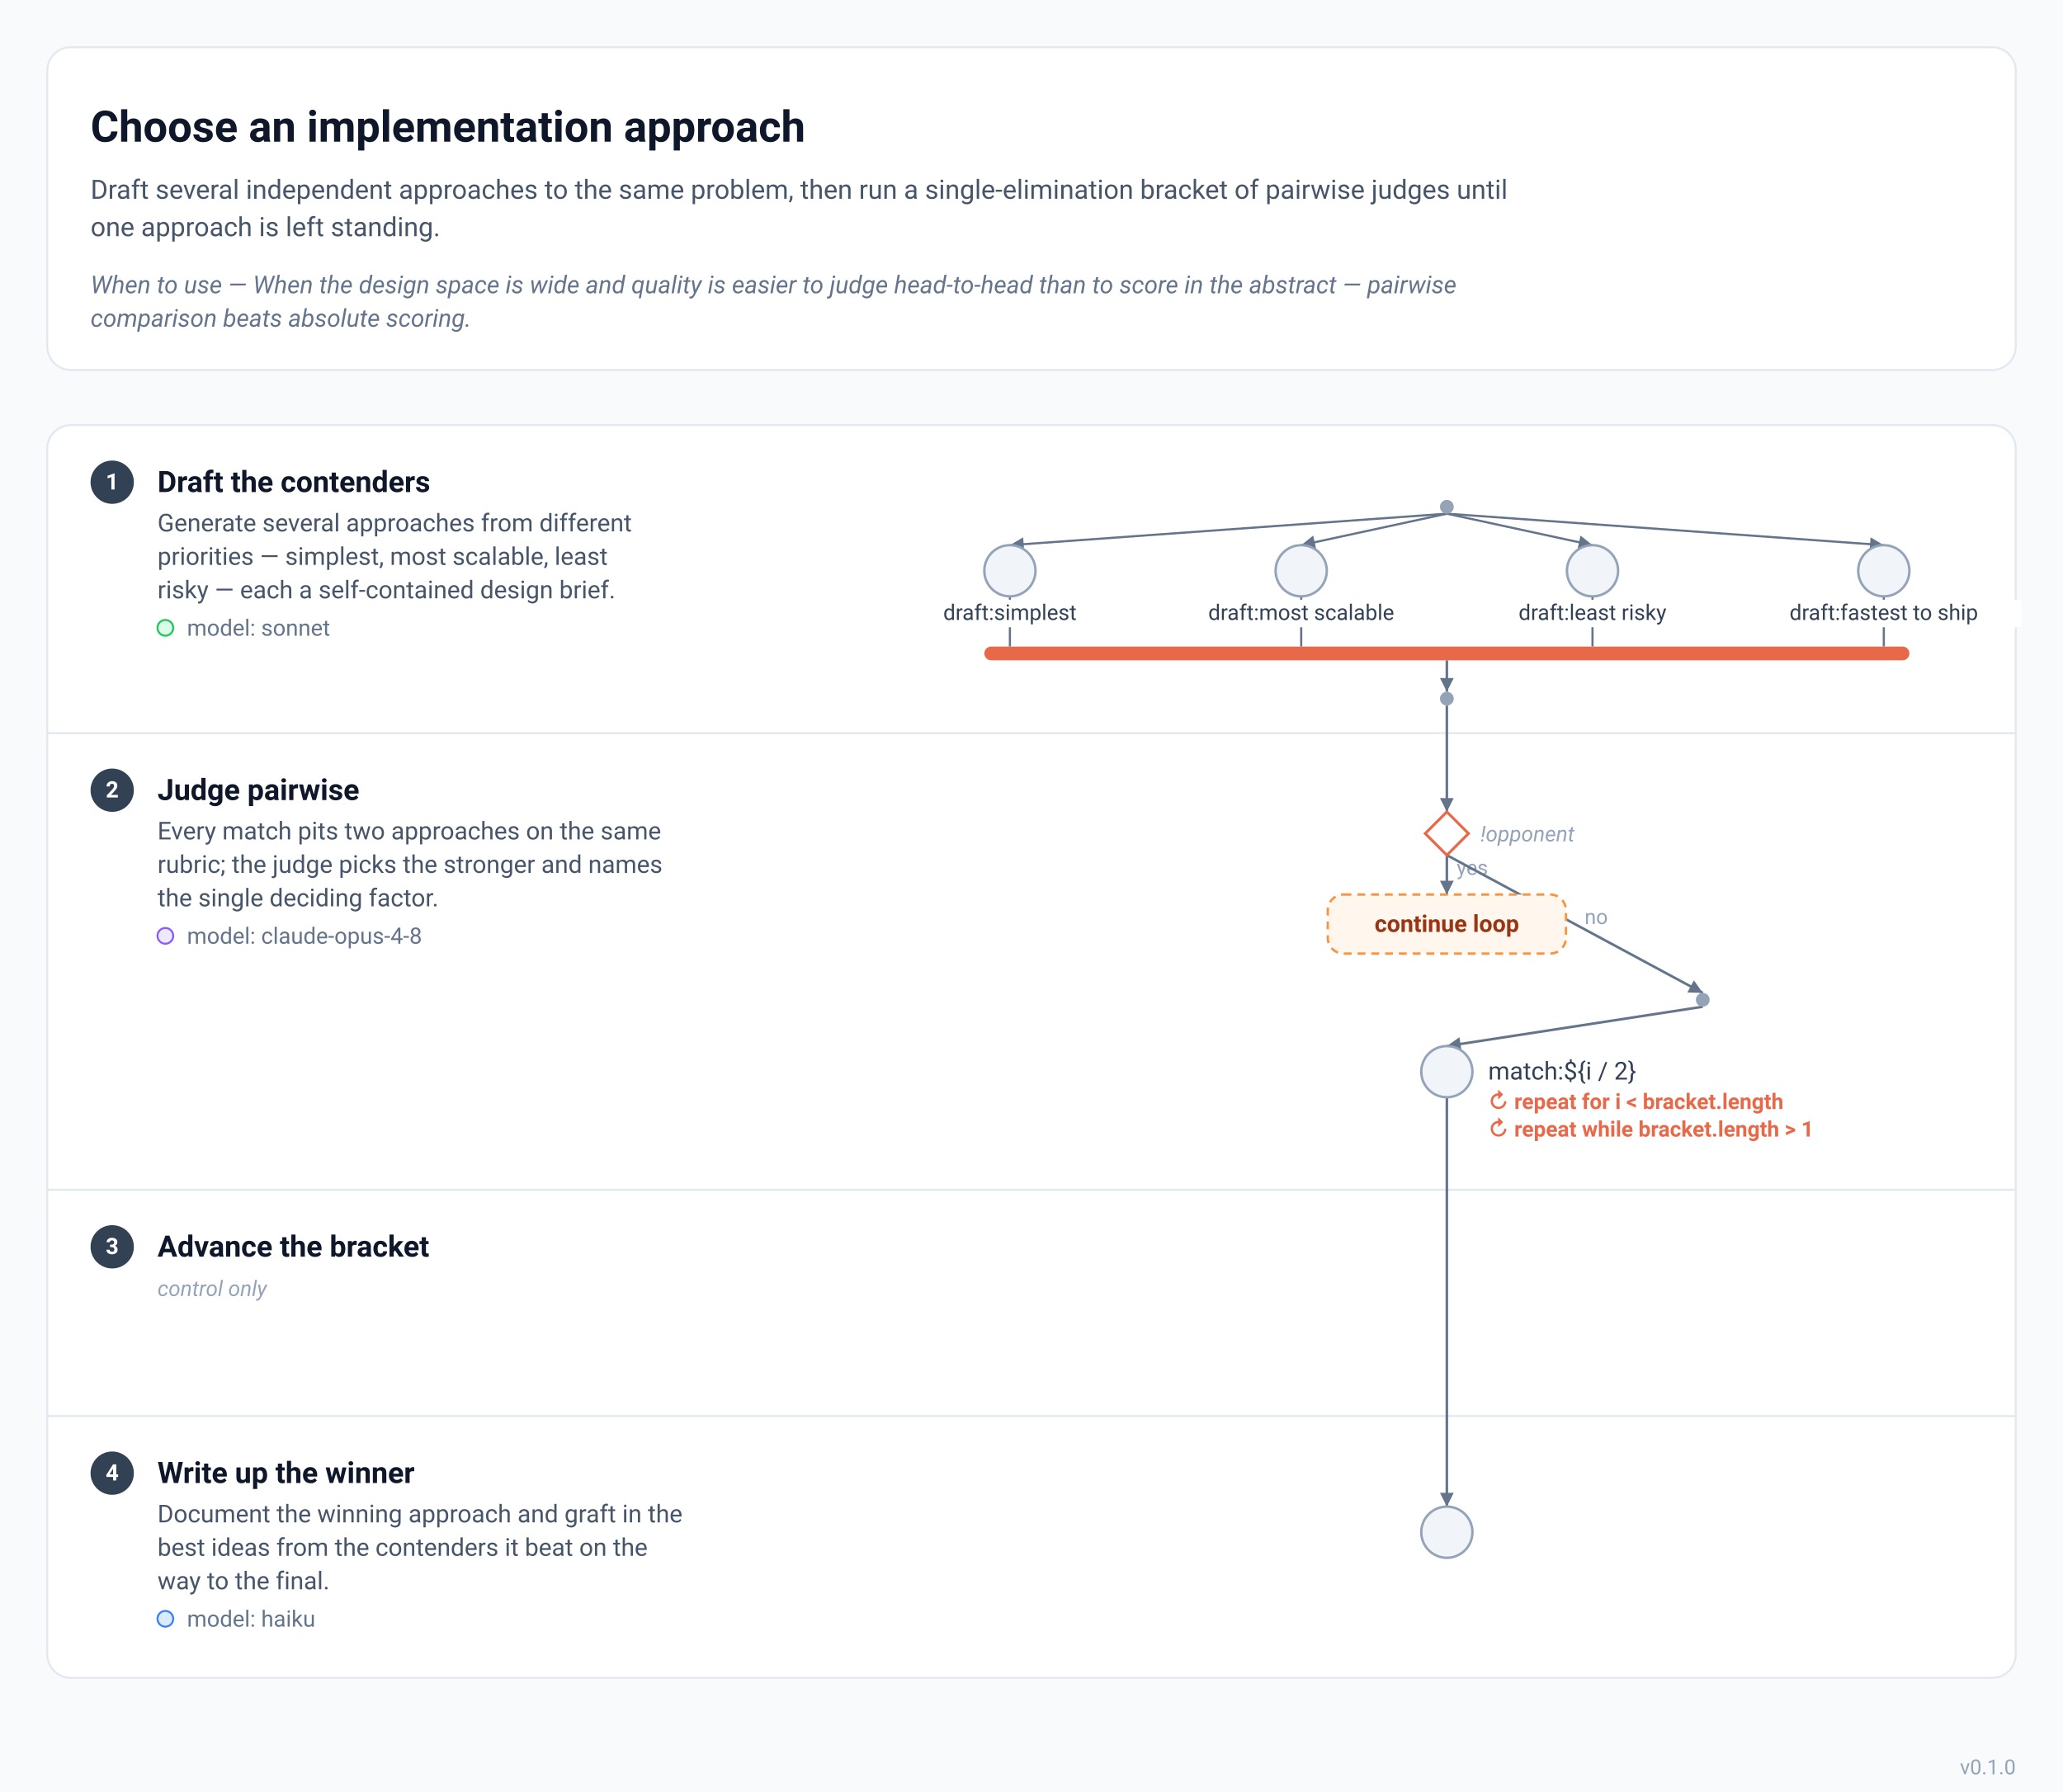
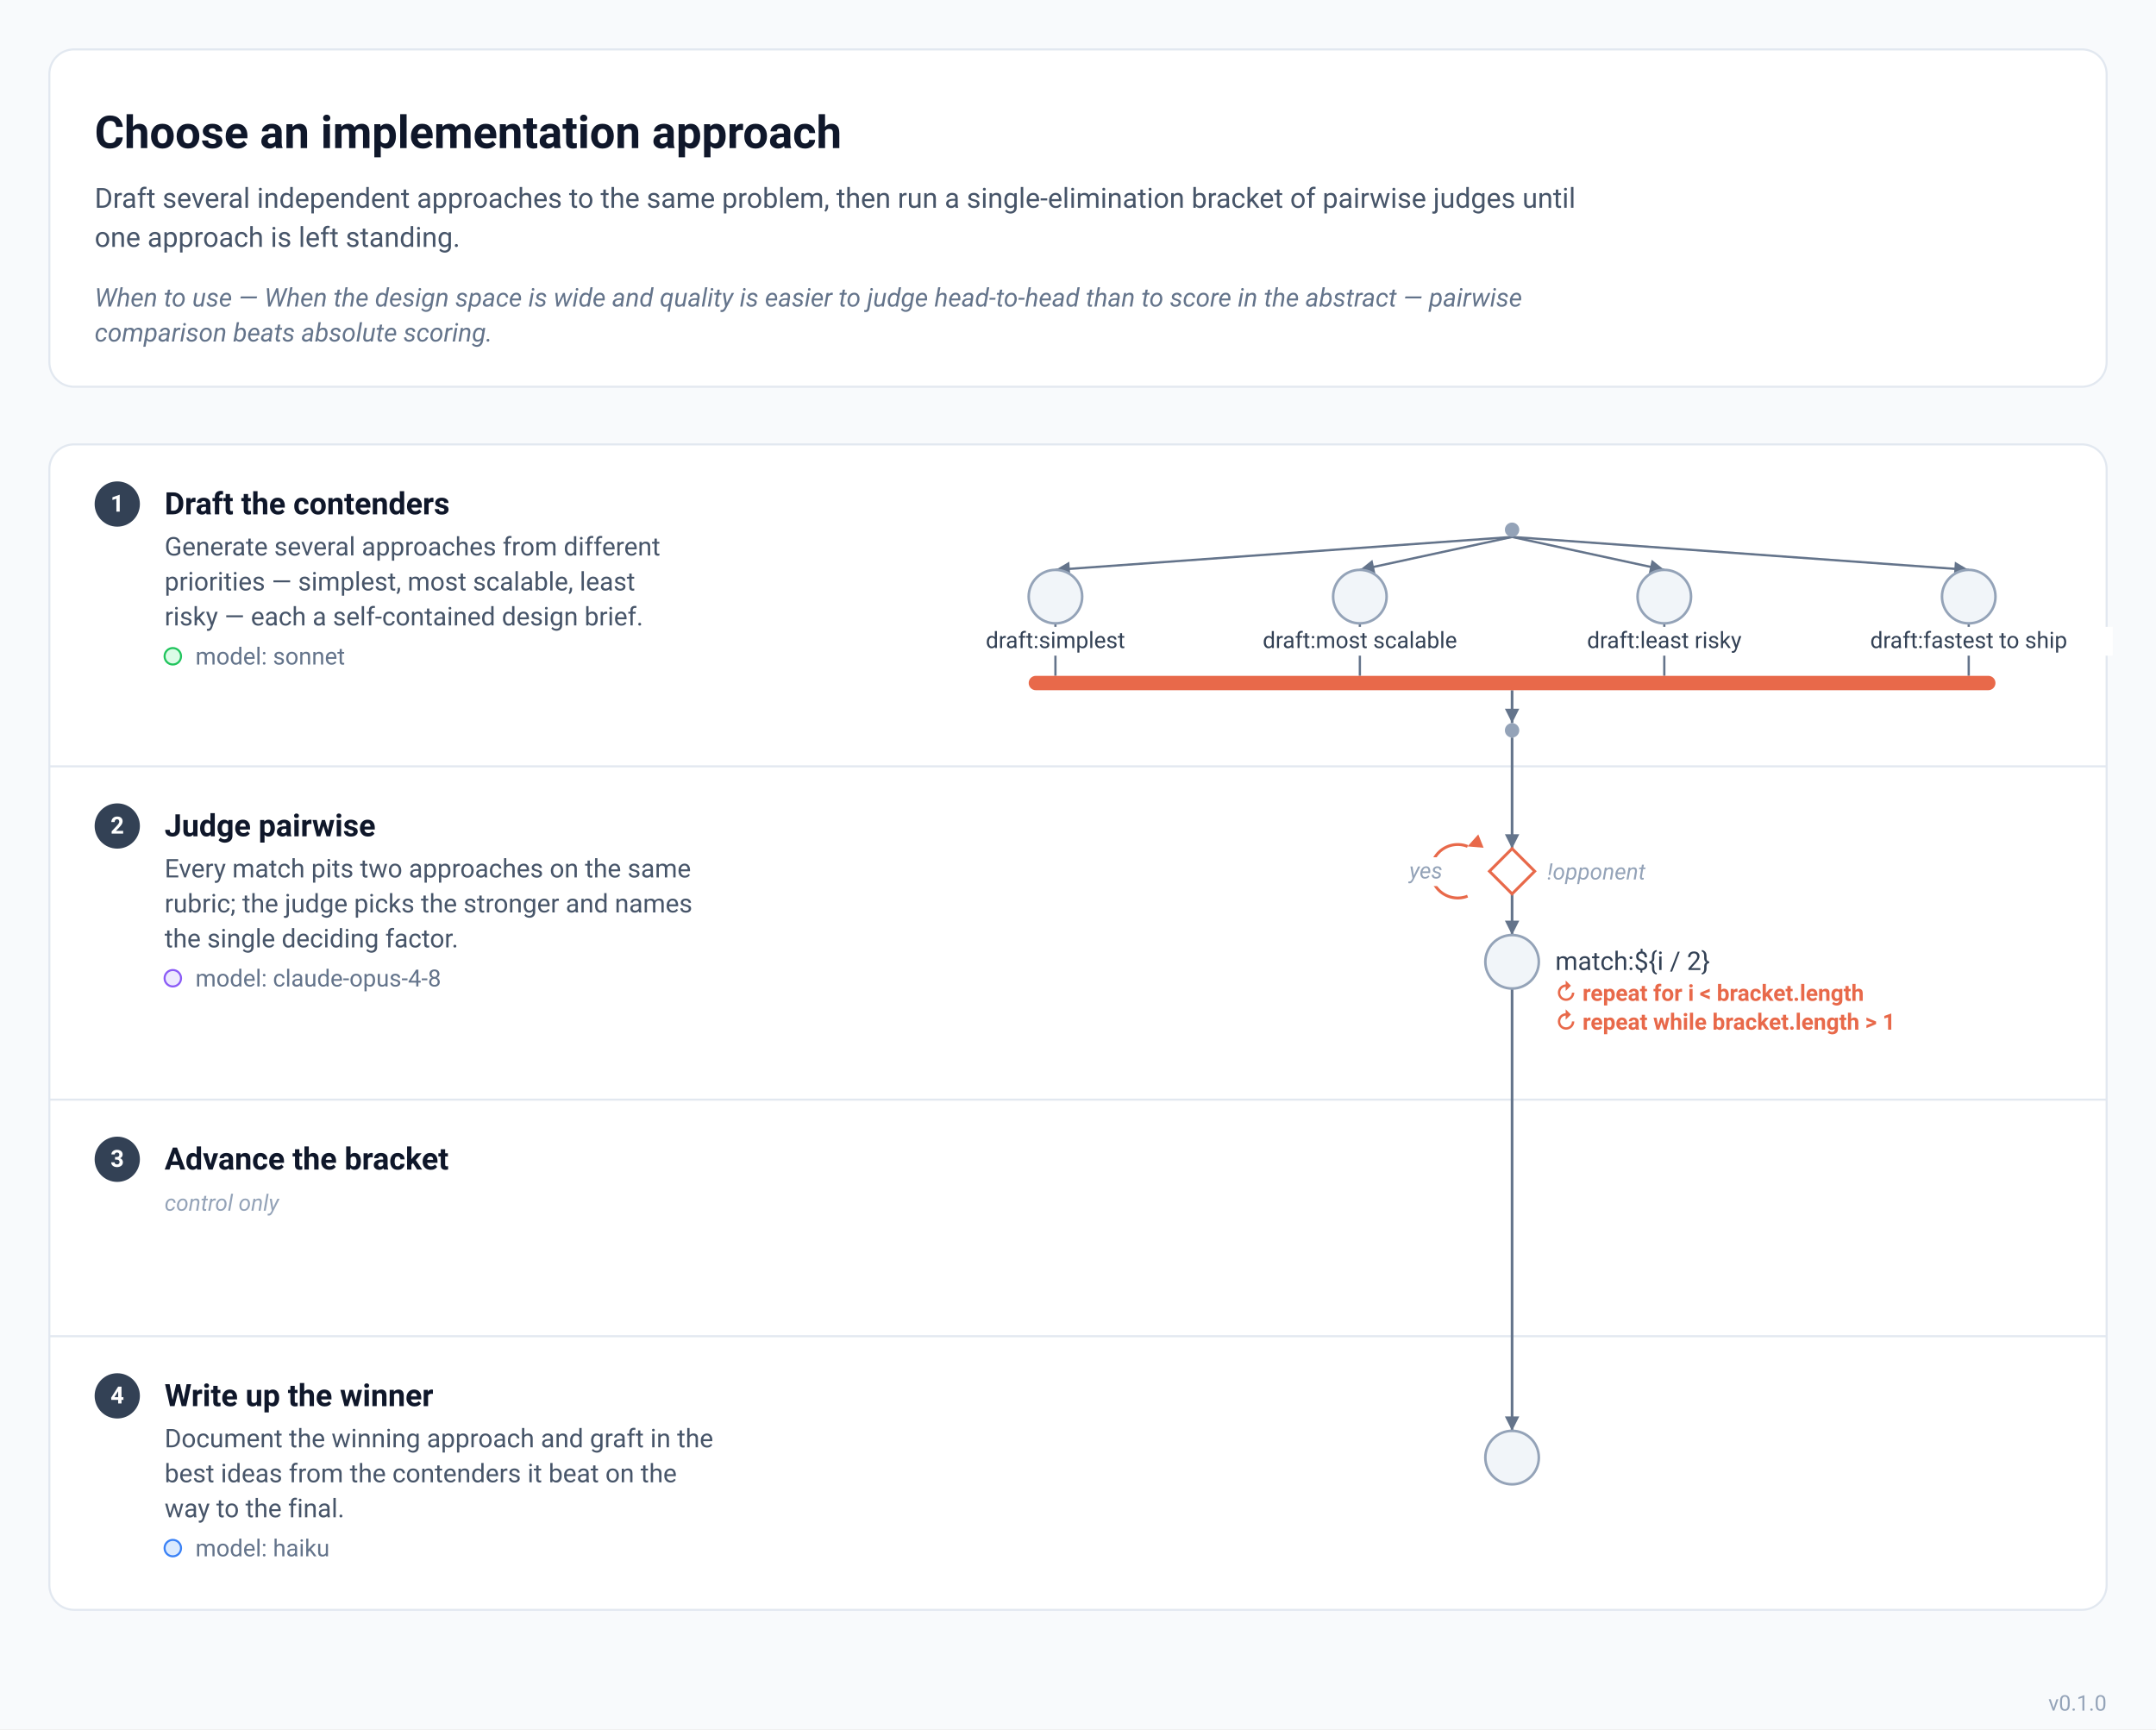
- <svg xmlns="http://www.w3.org/2000/svg" width="1048" height="910.5" viewBox="0 0 1048 910.5" font-family="-apple-system, BlinkMacSystemFont, 'Segoe UI', Roboto, Helvetica, Arial, sans-serif">
-   <rect width="1048" height="910.5" fill="#f8fafc" />
+ <svg xmlns="http://www.w3.org/2000/svg" width="1048" height="840.5" viewBox="0 0 1048 840.5" font-family="-apple-system, BlinkMacSystemFont, 'Segoe UI', Roboto, Helvetica, Arial, sans-serif">
+   <rect width="1048" height="840.5" fill="#f8fafc" />
  <g transform="translate(0 24)">
    <g class="header-card">
      <rect x="24" y="0" width="1000" height="164" rx="12" fill="#ffffff" stroke="#e2e8f0" stroke-width="1" />
      <text x="46" y="48" font-size="22" fill="#0f172a" font-weight="700">Choose an implementation approach</text>
      <text x="46" y="77" font-size="13.5" fill="#475569">Draft several independent approaches to the same problem, then run a single-elimination bracket of pairwise judges until</text>
      <text x="46" y="96" font-size="13.5" fill="#475569">one approach is left standing.</text>
      <text x="46" y="125" font-size="12.5" fill="#64748b" font-style="italic">When to use — When the design space is wide and quality is easier to judge head-to-head than to score in the abstract — pairwise</text>
      <text x="46" y="142" font-size="12.5" fill="#64748b" font-style="italic">comparison beats absolute scoring.</text>
    </g>
  </g>
  <g transform="translate(0 204)">
-     <rect x="24" y="12" width="1000" height="636.5" rx="12" fill="#ffffff" stroke="#e2e8f0" stroke-width="1" />
+     <rect x="24" y="12" width="1000" height="566.5" rx="12" fill="#ffffff" stroke="#e2e8f0" stroke-width="1" />
    <g class="swimlane" />
    <g class="swimlane">
      <line x1="24" y1="168.5" x2="1024" y2="168.5" stroke="#e2e8f0" stroke-width="1" />
    </g>
    <g class="swimlane-empty">
-       <line x1="24" y1="400.5" x2="1024" y2="400.5" stroke="#e2e8f0" stroke-width="1" />
+       <line x1="24" y1="330.5" x2="1024" y2="330.5" stroke="#e2e8f0" stroke-width="1" />
    </g>
    <g class="swimlane">
-       <line x1="24" y1="515.5" x2="1024" y2="515.5" stroke="#e2e8f0" stroke-width="1" />
+       <line x1="24" y1="445.5" x2="1024" y2="445.5" stroke="#e2e8f0" stroke-width="1" />
    </g>
    <g transform="translate(0 12)">
      <g class="lane-label">
        <circle cx="57" cy="29" r="11" fill="#334155" />
        <text x="57" y="32.7" font-size="11.5" fill="#ffffff" font-weight="700" text-anchor="middle">1</text>
        <text x="80" y="34" font-size="15" fill="#0f172a" font-weight="700">Draft the contenders</text>
        <text x="80" y="54" font-size="12.5" fill="#475569">Generate several approaches from different</text>
        <text x="80" y="71" font-size="12.5" fill="#475569">priorities — simplest, most scalable, least</text>
        <text x="80" y="88" font-size="12.5" fill="#475569">risky — each a self-contained design brief.</text>
        <circle cx="84" cy="103" r="4" fill="#dcfce7" stroke="#22c55e" stroke-width="1" />
        <text x="95" y="107" font-size="11.5" fill="#64748b">model: sonnet</text>
      </g>
    </g>
    <g transform="translate(0 168.5)">
      <g class="lane-label">
        <circle cx="57" cy="29" r="11" fill="#334155" />
        <text x="57" y="32.7" font-size="11.5" fill="#ffffff" font-weight="700" text-anchor="middle">2</text>
        <text x="80" y="34" font-size="15" fill="#0f172a" font-weight="700">Judge pairwise</text>
        <text x="80" y="54" font-size="12.5" fill="#475569">Every match pits two approaches on the same</text>
        <text x="80" y="71" font-size="12.5" fill="#475569">rubric; the judge picks the stronger and names</text>
        <text x="80" y="88" font-size="12.5" fill="#475569">the single deciding factor.</text>
        <circle cx="84" cy="103" r="4" fill="#ede9fe" stroke="#8b5cf6" stroke-width="1" />
        <text x="95" y="107" font-size="11.5" fill="#64748b">model: claude-opus-4-8</text>
      </g>
    </g>
-     <g transform="translate(0 400.5)">
+     <g transform="translate(0 330.5)">
      <g class="lane-label">
        <circle cx="57" cy="29" r="11" fill="#334155" />
        <text x="57" y="32.7" font-size="11.5" fill="#ffffff" font-weight="700" text-anchor="middle">3</text>
        <text x="80" y="34" font-size="15" fill="#0f172a" font-weight="700">Advance the bracket</text>
        <text x="80" y="54" font-size="11" fill="#94a3b8" font-style="italic">control only</text>
      </g>
    </g>
-     <g transform="translate(0 515.5)">
+     <g transform="translate(0 445.5)">
      <g class="lane-label">
        <circle cx="57" cy="29" r="11" fill="#334155" />
        <text x="57" y="32.7" font-size="11.5" fill="#ffffff" font-weight="700" text-anchor="middle">4</text>
        <text x="80" y="34" font-size="15" fill="#0f172a" font-weight="700">Write up the winner</text>
        <text x="80" y="54" font-size="12.5" fill="#475569">Document the winning approach and graft in the</text>
        <text x="80" y="71" font-size="12.5" fill="#475569">best ideas from the contenders it beat on the</text>
        <text x="80" y="88" font-size="12.5" fill="#475569">way to the final.</text>
        <circle cx="84" cy="103" r="4" fill="#dbeafe" stroke="#3b82f6" stroke-width="1" />
        <text x="95" y="107" font-size="11.5" fill="#64748b">model: haiku</text>
      </g>
    </g>
    <g class="topology" transform="translate(431 0)">
      <g class="edge">
        <path d="M 304 57 L 82.03 73" fill="none" stroke="#64748b" stroke-width="1.1" />
        <polygon points="82.03,73 88.76,69.01 89.26,75.99" fill="#64748b" />
      </g>
      <g class="edge">
        <path d="M 304 57 L 230.01 73" fill="none" stroke="#64748b" stroke-width="1.1" />
        <polygon points="230.01,73 236.11,68.1 237.59,74.94" fill="#64748b" />
      </g>
      <g class="edge">
        <path d="M 304 57 L 377.99 73" fill="none" stroke="#64748b" stroke-width="1.1" />
        <polygon points="377.99,73 370.41,74.94 371.89,68.1" fill="#64748b" />
      </g>
      <g class="edge">
        <path d="M 304 57 L 525.97 73" fill="none" stroke="#64748b" stroke-width="1.1" />
        <polygon points="525.97,73 518.74,75.99 519.24,69.01" fill="#64748b" />
      </g>
      <g class="edge">
        <path d="M 82.03 99 L 82.03 124.5" fill="none" stroke="#64748b" stroke-width="1.1" />
      </g>
      <g class="edge">
        <path d="M 230.01 99 L 230.01 124.5" fill="none" stroke="#64748b" stroke-width="1.1" />
      </g>
      <g class="edge">
        <path d="M 377.99 99 L 377.99 124.5" fill="none" stroke="#64748b" stroke-width="1.1" />
      </g>
      <g class="edge">
        <path d="M 525.97 99 L 525.97 124.5" fill="none" stroke="#64748b" stroke-width="1.1" />
      </g>
      <g class="edge">
        <path d="M 304 131.5 L 304 147.5" fill="none" stroke="#64748b" stroke-width="1.3" />
        <polygon points="304,147.5 300.5,140.5 307.5,140.5" fill="#64748b" />
      </g>
      <g class="edge">
        <path d="M 304 230.5 L 304 250.5" fill="none" stroke="#64748b" stroke-width="1.3" />
        <polygon points="304,250.5 300.5,243.5 307.5,243.5" fill="#64748b" />
-         <text x="309" y="240.5" font-size="10.5" fill="#94a3b8">yes</text>
-       </g>
-       <g class="edge">
-         <path d="M 304 230.5 L 434 300.5" fill="none" stroke="#64748b" stroke-width="1.3" />
-         <polygon points="434,300.5 426.18,300.26 429.5,294.1" fill="#64748b" />
-         <text x="374" y="265.5" font-size="10.5" fill="#94a3b8">no</text>
-       </g>
-       <g class="edge">
-         <path d="M 434 307.5 L 304 327.5" fill="none" stroke="#64748b" stroke-width="1.3" />
-         <polygon points="304,327.5 310.39,322.98 311.45,329.89" fill="#64748b" />
      </g>
      <g class="edge">
        <path d="M 304 154.5 L 304 208.5" fill="none" stroke="#64748b" stroke-width="1.3" />
        <polygon points="304,208.5 300.5,201.5 307.5,201.5" fill="#64748b" />
      </g>
      <g class="edge">
-         <path d="M 304 353.5 L 304 561.5" fill="none" stroke="#64748b" stroke-width="1.3" />
-         <polygon points="304,561.5 300.5,554.5 307.5,554.5" fill="#64748b" />
+         <path d="M 304 276.5 L 304 491.5" fill="none" stroke="#64748b" stroke-width="1.3" />
+         <polygon points="304,491.5 300.5,484.5 307.5,484.5" fill="#64748b" />
      </g>
      <circle class="hub" cx="304" cy="53.5" r="3.5" fill="#94a3b8" />
      <g class="agent-node">
        <circle cx="82.03" cy="86" r="13" fill="#f1f5f9" stroke="#94a3b8" stroke-width="1.25" />
        <rect x="34.37" y="100.7" width="95.32" height="14" fill="#ffffff" />
        <text x="82.03" y="111" font-size="11" fill="#334155" text-anchor="middle">draft:simplest</text>
      </g>
      <g class="agent-node">
        <circle cx="230.01" cy="86" r="13" fill="#f1f5f9" stroke="#94a3b8" stroke-width="1.25" />
        <rect x="166.4" y="100.7" width="127.22" height="14" fill="#ffffff" />
        <text x="230.01" y="111" font-size="11" fill="#334155" text-anchor="middle">draft:most scalable</text>
      </g>
      <g class="agent-node">
        <circle cx="377.99" cy="86" r="13" fill="#f1f5f9" stroke="#94a3b8" stroke-width="1.25" />
        <rect x="320.76" y="100.7" width="114.46" height="14" fill="#ffffff" />
        <text x="377.99" y="111" font-size="11" fill="#334155" text-anchor="middle">draft:least risky</text>
      </g>
      <g class="agent-node">
        <circle cx="525.97" cy="86" r="13" fill="#f1f5f9" stroke="#94a3b8" stroke-width="1.25" />
        <rect x="455.98" y="100.7" width="139.98" height="14" fill="#ffffff" />
        <text x="525.97" y="111" font-size="11" fill="#334155" text-anchor="middle">draft:fastest to ship</text>
      </g>
      <rect class="barrier" x="69.03" y="124.5" width="469.94" height="7" rx="3.5" fill="#e8694a" />
      <circle class="hub" cx="304" cy="151" r="3.5" fill="#94a3b8" />
      <g class="decision">
        <polygon points="304,208.5 315,219.5 304,230.5 293,219.5" fill="#ffffff" stroke="#e8694a" stroke-width="1.4" />
        <rect x="318" y="213.2" width="63.42" height="14" fill="#ffffff" />
        <text x="321" y="223.5" font-size="11" fill="#94a3b8" font-style="italic">!opponent</text>
      </g>
-       <g class="control-node">
-         <rect class="control-box" x="243.5" y="250.5" width="121" height="30" rx="8" fill="#fff7ed" stroke="#fb923c" stroke-width="1.2" stroke-dasharray="4 3" />
-         <text x="304" y="269.5" font-size="12" fill="#9a3412" font-weight="600" text-anchor="middle">continue loop</text>
-       </g>
-       <circle class="hub" cx="434" cy="304" r="3.5" fill="#94a3b8" />
      <g class="agent-node">
-         <circle cx="304" cy="340.5" r="13" fill="#f1f5f9" stroke="#94a3b8" stroke-width="1.25" />
-         <rect x="322" y="333" width="107.5" height="15.5" fill="#ffffff" />
-         <text x="325" y="344.5" font-size="12.5" fill="#334155">match:${i / 2}</text>
+         <circle cx="304" cy="263.5" r="13" fill="#f1f5f9" stroke="#94a3b8" stroke-width="1.25" />
+         <rect x="322" y="256" width="107.5" height="15.5" fill="#ffffff" />
+         <text x="325" y="267.5" font-size="12.5" fill="#334155">match:${i / 2}</text>
      </g>
      <g class="agent-node">
-         <circle cx="304" cy="574.5" r="13" fill="#f1f5f9" stroke="#94a3b8" stroke-width="1.25" />
+         <circle cx="304" cy="504.5" r="13" fill="#f1f5f9" stroke="#94a3b8" stroke-width="1.25" />
+       </g>
+       <g class="control-arc">
+         <path d="M 282.36 231.59 A 13 13 0 1 1 282.36 207.41" fill="none" stroke="#e8694a" stroke-width="1.4" />
+         <polygon points="282.36,207.41 287.58,201.58 290.16,208.09" fill="#e8694a" />
+         <rect x="248.01" y="212.7" width="25.14" height="14" fill="#ffffff" />
+         <text x="270.15" y="223" font-size="11" fill="#94a3b8" font-style="italic" text-anchor="end">yes</text>
      </g>
      <g class="loop-badge">
-         <rect x="322" y="349.2" width="203.78" height="14" fill="#ffffff" />
-         <text x="325" y="359.5" font-size="11" fill="#e8694a" font-weight="600">↻ repeat for i &lt; bracket.length</text>
+         <rect x="322" y="272.2" width="203.78" height="14" fill="#ffffff" />
+         <text x="325" y="282.5" font-size="11" fill="#e8694a" font-weight="600">↻ repeat for i &lt; bracket.length</text>
      </g>
      <g class="loop-badge">
-         <rect x="322" y="363.2" width="216.54" height="14" fill="#ffffff" />
-         <text x="325" y="373.5" font-size="11" fill="#e8694a" font-weight="600">↻ repeat while bracket.length &gt; 1</text>
+         <rect x="322" y="286.2" width="216.54" height="14" fill="#ffffff" />
+         <text x="325" y="296.5" font-size="11" fill="#e8694a" font-weight="600">↻ repeat while bracket.length &gt; 1</text>
      </g>
    </g>
  </g>
  <g class="provenance">
-     <text x="1024" y="901.5" font-size="10.5" fill="#94a3b8" text-anchor="end">v0.1.0</text>
+     <text x="1024" y="831.5" font-size="10.5" fill="#94a3b8" text-anchor="end">v0.1.0</text>
  </g>
</svg>
